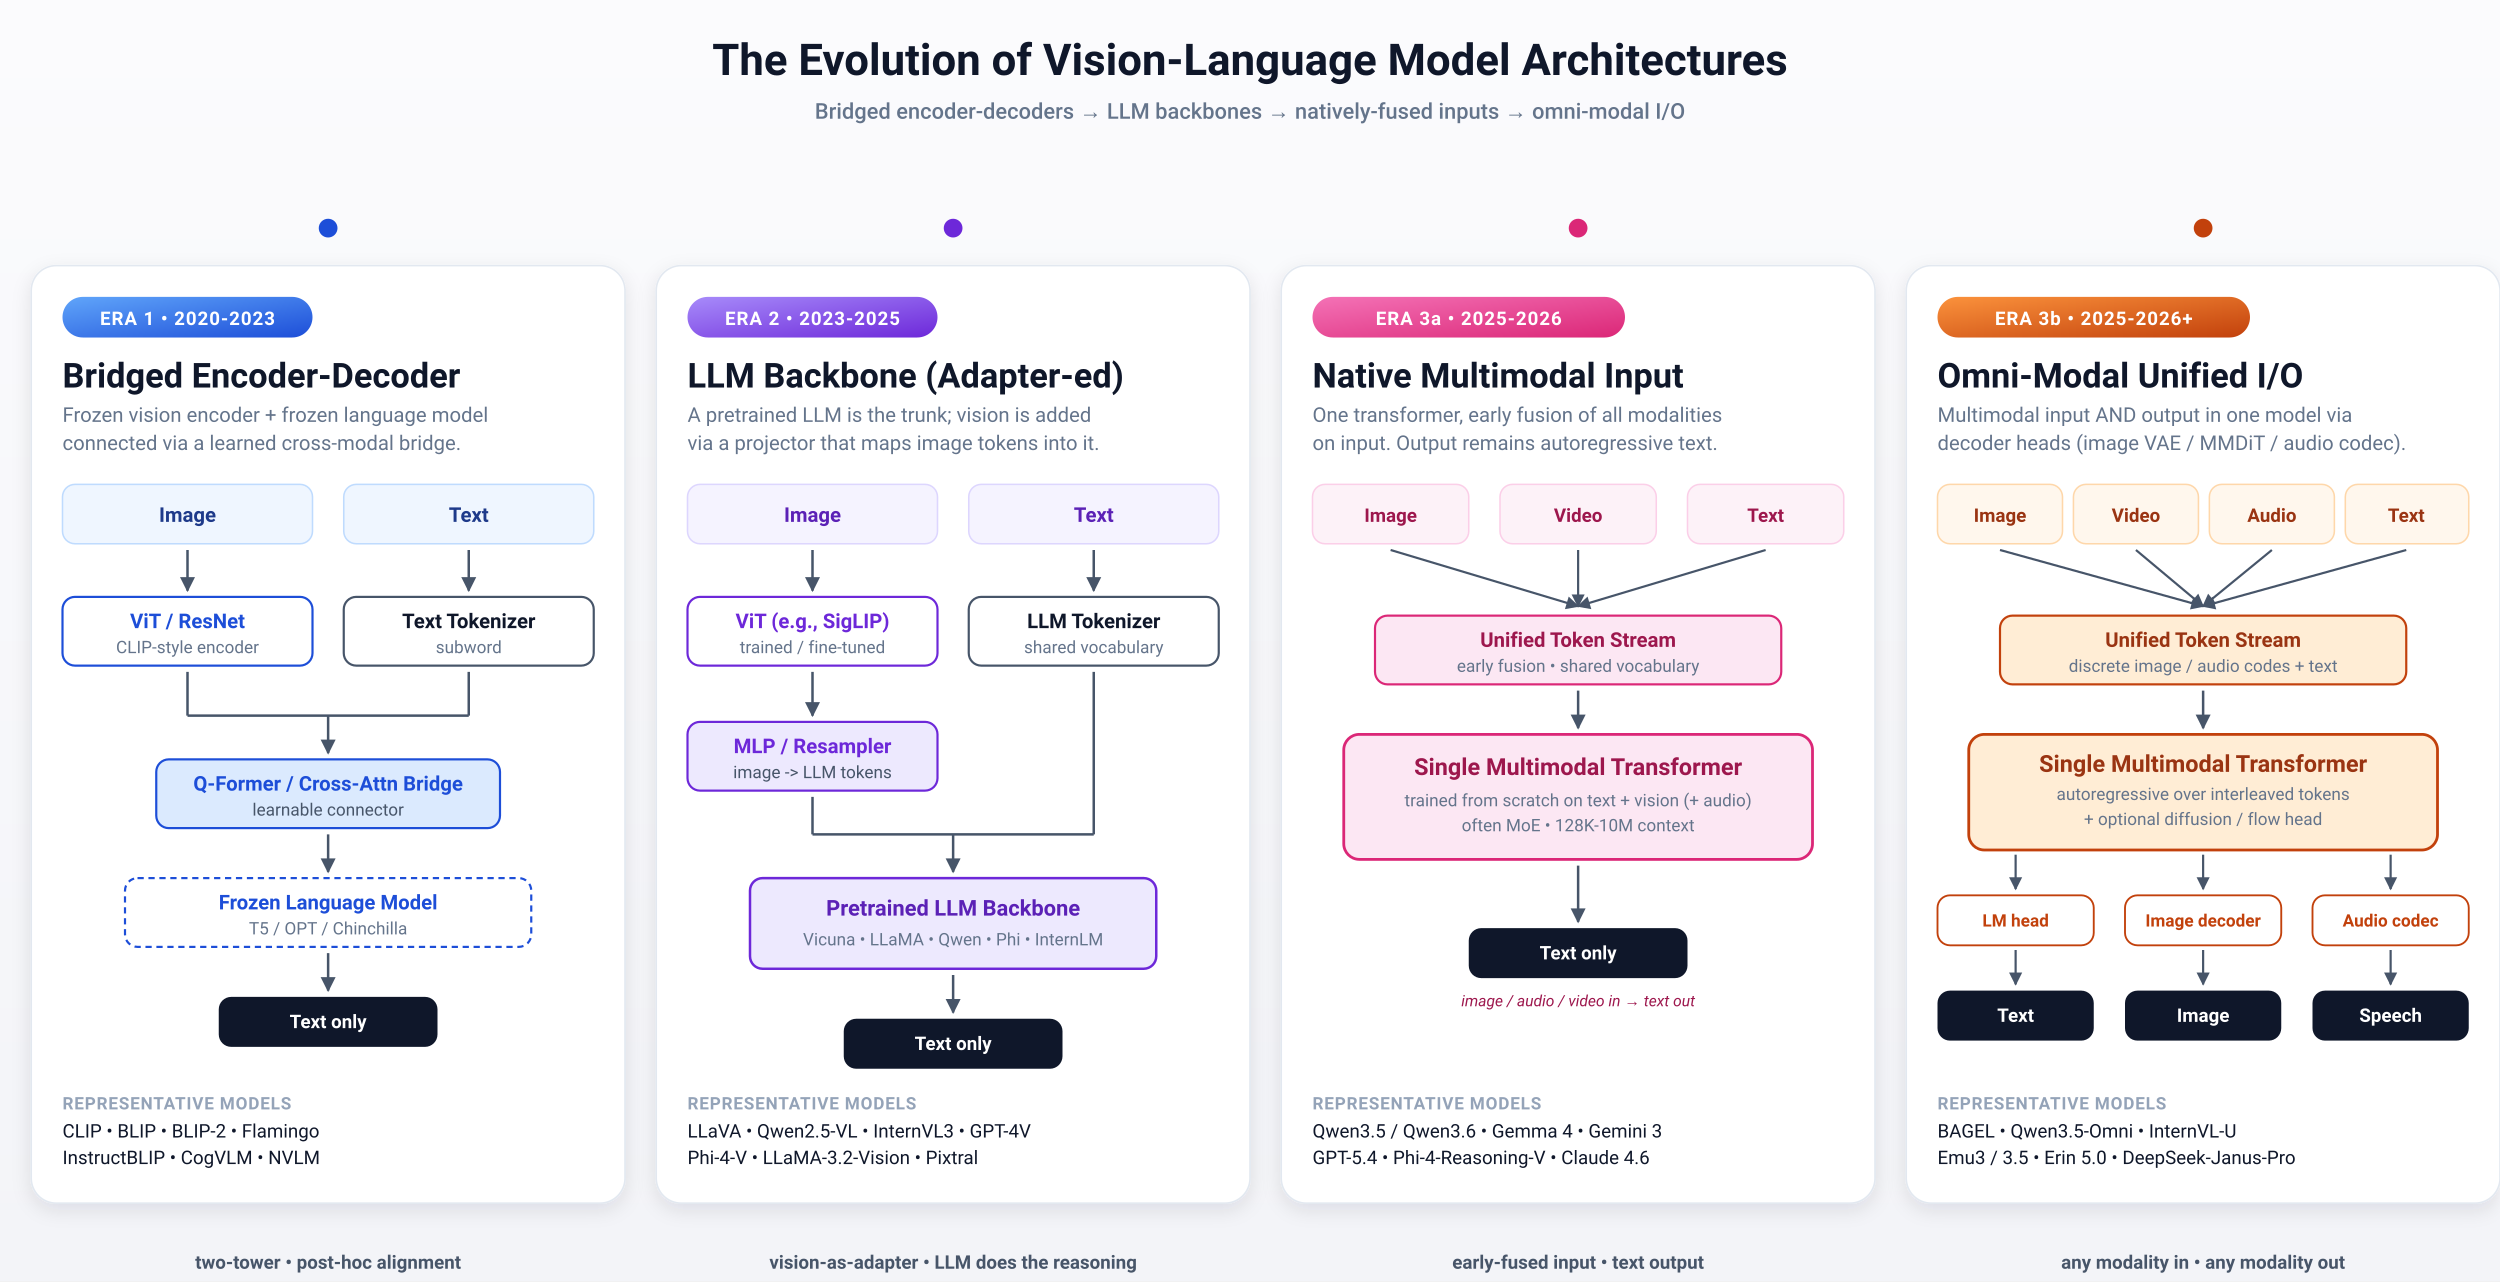
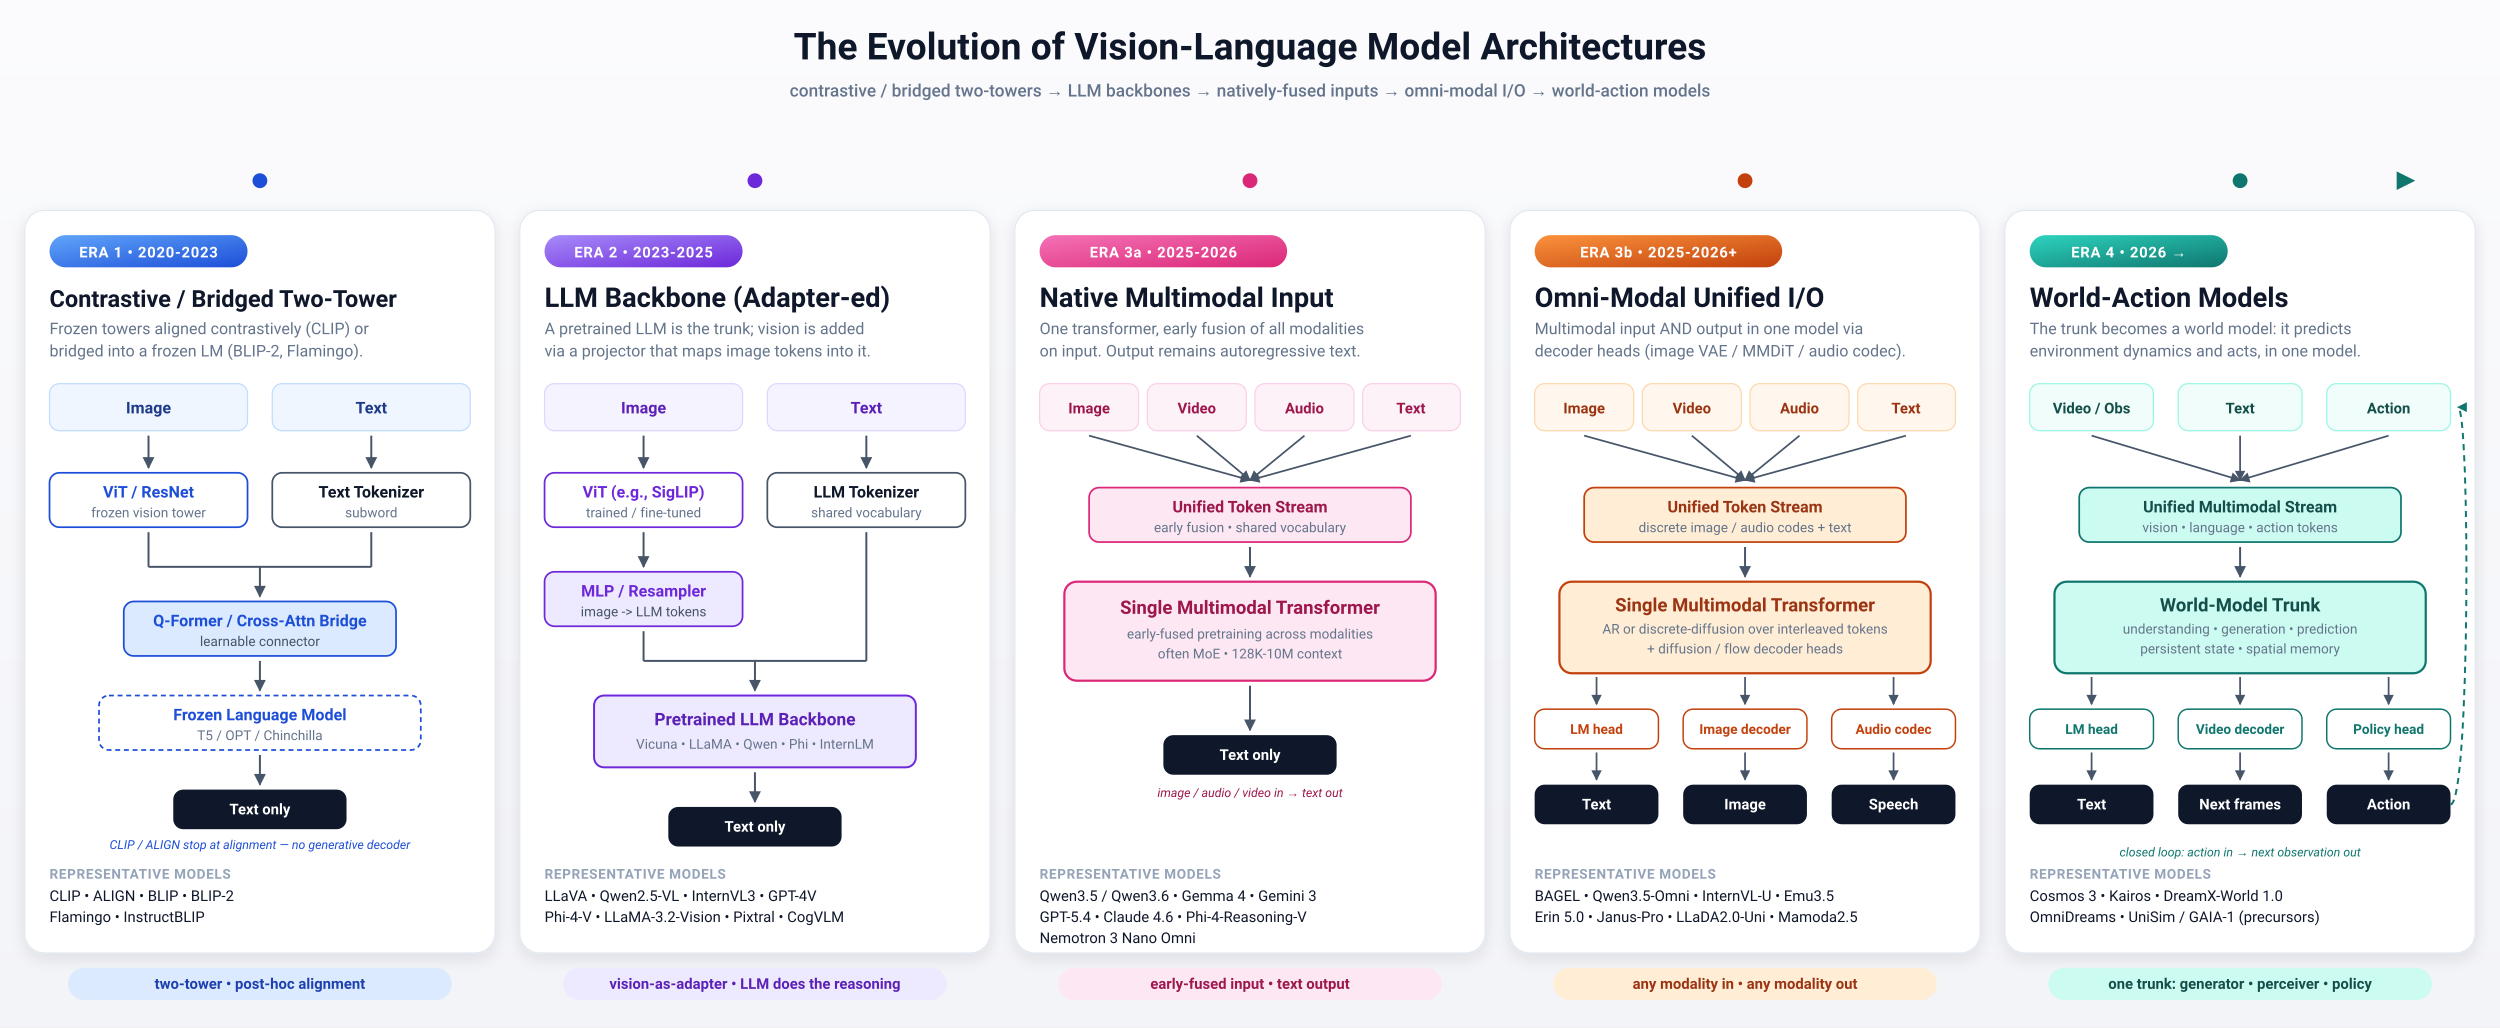
- <svg xmlns="http://www.w3.org/2000/svg" viewBox="0 0 1600 820" font-family="-apple-system, BlinkMacSystemFont, Segoe UI, Roboto, Helvetica Neue, Arial, sans-serif">
+ <svg xmlns="http://www.w3.org/2000/svg" viewBox="0 0 2020 830" font-family="-apple-system, BlinkMacSystemFont, Segoe UI, Roboto, Helvetica Neue, Arial, sans-serif">
  <defs>
    <linearGradient id="bgGrad" x1="0" y1="0" x2="0" y2="1">
      <stop offset="0%" stop-color="#fbfbfd" />
      <stop offset="100%" stop-color="#f3f4f8" />
    </linearGradient>
    <linearGradient id="era1" x1="0" y1="0" x2="1" y2="1">
      <stop offset="0%" stop-color="#60a5fa" />
      <stop offset="100%" stop-color="#1d4ed8" />
    </linearGradient>
    <linearGradient id="era2" x1="0" y1="0" x2="1" y2="1">
      <stop offset="0%" stop-color="#a78bfa" />
      <stop offset="100%" stop-color="#6d28d9" />
    </linearGradient>
    <linearGradient id="era3" x1="0" y1="0" x2="1" y2="1">
      <stop offset="0%" stop-color="#f472b6" />
      <stop offset="100%" stop-color="#db2777" />
    </linearGradient>
    <linearGradient id="era4" x1="0" y1="0" x2="1" y2="1">
      <stop offset="0%" stop-color="#fb923c" />
      <stop offset="100%" stop-color="#c2410c" />
    </linearGradient>
+     <linearGradient id="era5" x1="0" y1="0" x2="1" y2="1">
+       <stop offset="0%" stop-color="#2dd4bf" />
+       <stop offset="100%" stop-color="#0f766e" />
+     </linearGradient>
    <linearGradient id="bigArrow" x1="0" y1="0" x2="1" y2="0">
      <stop offset="0%" stop-color="#1d4ed8" />
-       <stop offset="33%" stop-color="#6d28d9" />
-       <stop offset="66%" stop-color="#db2777" />
-       <stop offset="100%" stop-color="#c2410c" />
+       <stop offset="25%" stop-color="#6d28d9" />
+       <stop offset="50%" stop-color="#db2777" />
+       <stop offset="75%" stop-color="#c2410c" />
+       <stop offset="100%" stop-color="#0f766e" />
    </linearGradient>
    <filter id="cardShadow" x="-10%" y="-10%" width="120%" height="120%">
      <feDropShadow dx="0" dy="4" stdDeviation="6" flood-color="#0f172a" flood-opacity="0.10" />
    </filter>
    <marker id="arrHead" viewBox="0 0 10 10" refX="9" refY="5" markerWidth="6" markerHeight="6" orient="auto-start-reverse">
      <path d="M 0 0 L 10 5 L 0 10 z" fill="#475569" />
    </marker>
+     <marker id="arrHeadTeal" viewBox="0 0 10 10" refX="9" refY="5" markerWidth="5" markerHeight="5" orient="auto-start-reverse">
+       <path d="M 0 0 L 10 5 L 0 10 z" fill="#0f766e" />
+     </marker>
  </defs>
-   <rect width="1600" height="820" fill="url(#bgGrad)" />
-   <text x="800" y="48" text-anchor="middle" font-size="28" font-weight="700" fill="#0f172a">
+   <rect width="2020" height="830" fill="url(#bgGrad)" />
+   <text x="1010" y="48" text-anchor="middle" font-size="30" font-weight="700" fill="#0f172a">
    The Evolution of Vision-Language Model Architectures
  </text>
-   <text x="800" y="76" text-anchor="middle" font-size="14" fill="#64748b" font-weight="500">
-     Bridged encoder-decoders → LLM backbones → natively-fused inputs → omni-modal I/O
+   <text x="1010" y="78" text-anchor="middle" font-size="14" fill="#64748b" font-weight="500">
+     contrastive / bridged two-towers → LLM backbones → natively-fused inputs → omni-modal I/O → world-action models
  </text>
-   <line x1="60" y1="146" x2="1540" y2="146" stroke="url(#bigArrow)" stroke-width="3" stroke-linecap="round" />
+   <line x1="60" y1="146" x2="1950" y2="146" stroke="url(#bigArrow)" stroke-width="3" stroke-linecap="round" marker-end="url(#arrHeadTeal)" />
  <circle cx="210" cy="146" r="6" fill="#1d4ed8" />
  <circle cx="610" cy="146" r="6" fill="#6d28d9" />
  <circle cx="1010" cy="146" r="6" fill="#db2777" />
  <circle cx="1410" cy="146" r="6" fill="#c2410c" />
+   <circle cx="1810" cy="146" r="6" fill="#0f766e" />
  <g transform="translate(20,170)">
    <rect width="380" height="600" rx="16" ry="16" fill="#ffffff" stroke="#e2e8f0" stroke-width="1" filter="url(#cardShadow)" />
    <rect x="20" y="20" width="160" height="26" rx="13" ry="13" fill="url(#era1)" />
    <text x="100" y="38" text-anchor="middle" font-size="12" fill="#ffffff" font-weight="700" letter-spacing="0.6">ERA 1 • 2020-2023</text>
-     <text x="20" y="78" font-size="22" font-weight="700" fill="#0f172a">Bridged Encoder-Decoder</text>
-     <text x="20" y="100" font-size="13" fill="#64748b">Frozen vision encoder + frozen language model</text>
-     <text x="20" y="118" font-size="13" fill="#64748b">connected via a learned cross-modal bridge.</text>
+     <text x="20" y="78" font-size="19" font-weight="700" fill="#0f172a">Contrastive / Bridged Two-Tower</text>
+     <text x="20" y="100" font-size="13" fill="#64748b">Frozen towers aligned contrastively (CLIP) or</text>
+     <text x="20" y="118" font-size="13" fill="#64748b">bridged into a frozen LM (BLIP-2, Flamingo).</text>
    <g transform="translate(20,140)">
      <rect x="0" y="0" width="160" height="38" rx="8" fill="#eff6ff" stroke="#bfdbfe" />
      <text x="80" y="24" text-anchor="middle" font-size="13" fill="#1e3a8a" font-weight="600">Image</text>
      <rect x="180" y="0" width="160" height="38" rx="8" fill="#eff6ff" stroke="#bfdbfe" />
      <text x="260" y="24" text-anchor="middle" font-size="13" fill="#1e3a8a" font-weight="600">Text</text>
      <line x1="80" y1="42" x2="80" y2="68" stroke="#475569" stroke-width="1.6" marker-end="url(#arrHead)" />
      <line x1="260" y1="42" x2="260" y2="68" stroke="#475569" stroke-width="1.6" marker-end="url(#arrHead)" />
      <rect x="0" y="72" width="160" height="44" rx="8" fill="#ffffff" stroke="#1d4ed8" stroke-width="1.4" />
      <text x="80" y="92" text-anchor="middle" font-size="13" fill="#1d4ed8" font-weight="700">ViT / ResNet</text>
-       <text x="80" y="108" text-anchor="middle" font-size="11" fill="#64748b">CLIP-style encoder</text>
+       <text x="80" y="108" text-anchor="middle" font-size="11" fill="#64748b">frozen vision tower</text>
      <rect x="180" y="72" width="160" height="44" rx="8" fill="#ffffff" stroke="#475569" stroke-width="1.4" />
      <text x="260" y="92" text-anchor="middle" font-size="13" fill="#0f172a" font-weight="700">Text Tokenizer</text>
      <text x="260" y="108" text-anchor="middle" font-size="11" fill="#64748b">subword</text>
      <line x1="80" y1="120" x2="80" y2="148" stroke="#475569" stroke-width="1.6" />
      <line x1="260" y1="120" x2="260" y2="148" stroke="#475569" stroke-width="1.6" />
      <line x1="80" y1="148" x2="260" y2="148" stroke="#475569" stroke-width="1.6" />
      <line x1="170" y1="148" x2="170" y2="172" stroke="#475569" stroke-width="1.6" marker-end="url(#arrHead)" />
      <rect x="60" y="176" width="220" height="44" rx="8" fill="#dbeafe" stroke="#1d4ed8" stroke-width="1.4" />
      <text x="170" y="196" text-anchor="middle" font-size="13" fill="#1d4ed8" font-weight="700">Q-Former / Cross-Attn Bridge</text>
      <text x="170" y="212" text-anchor="middle" font-size="11" fill="#475569">learnable connector</text>
      <line x1="170" y1="224" x2="170" y2="248" stroke="#475569" stroke-width="1.6" marker-end="url(#arrHead)" />
      <rect x="40" y="252" width="260" height="44" rx="8" fill="#ffffff" stroke="#1d4ed8" stroke-width="1.4" stroke-dasharray="4 3" />
      <text x="170" y="272" text-anchor="middle" font-size="13" fill="#1d4ed8" font-weight="700">Frozen Language Model</text>
      <text x="170" y="288" text-anchor="middle" font-size="11" fill="#64748b">T5 / OPT / Chinchilla</text>
      <line x1="170" y1="300" x2="170" y2="324" stroke="#475569" stroke-width="1.6" marker-end="url(#arrHead)" />
      <rect x="100" y="328" width="140" height="32" rx="8" fill="#0f172a" />
      <text x="170" y="348" text-anchor="middle" font-size="12" fill="#ffffff" font-weight="600">Text only</text>
-     </g>
-     <text x="20" y="540" font-size="11" fill="#94a3b8" font-weight="700" letter-spacing="0.5">REPRESENTATIVE MODELS</text>
-     <text x="20" y="558" font-size="12" fill="#0f172a">CLIP • BLIP • BLIP-2 • Flamingo</text>
-     <text x="20" y="575" font-size="12" fill="#0f172a">InstructBLIP • CogVLM • NVLM</text>
+       <text x="170" y="376" text-anchor="middle" font-size="10" fill="#1d4ed8" font-style="italic">CLIP / ALIGN stop at alignment — no generative decoder</text>
+     </g>
+     <text x="20" y="540" font-size="11" fill="#94a3b8" font-weight="700" letter-spacing="0.5">REPRESENTATIVE MODELS</text>
+     <text x="20" y="558" font-size="12" fill="#0f172a">CLIP • ALIGN • BLIP • BLIP-2</text>
+     <text x="20" y="575" font-size="12" fill="#0f172a">Flamingo • InstructBLIP</text>
  </g>
  <g transform="translate(420,170)">
    <rect width="380" height="600" rx="16" ry="16" fill="#ffffff" stroke="#e2e8f0" stroke-width="1" filter="url(#cardShadow)" />
    <rect x="20" y="20" width="160" height="26" rx="13" ry="13" fill="url(#era2)" />
    <text x="100" y="38" text-anchor="middle" font-size="12" fill="#ffffff" font-weight="700" letter-spacing="0.6">ERA 2 • 2023-2025</text>
    <text x="20" y="78" font-size="22" font-weight="700" fill="#0f172a">LLM Backbone (Adapter-ed)</text>
    <text x="20" y="100" font-size="13" fill="#64748b">A pretrained LLM is the trunk; vision is added</text>
    <text x="20" y="118" font-size="13" fill="#64748b">via a projector that maps image tokens into it.</text>
    <g transform="translate(20,140)">
      <rect x="0" y="0" width="160" height="38" rx="8" fill="#f5f3ff" stroke="#ddd6fe" />
      <text x="80" y="24" text-anchor="middle" font-size="13" fill="#5b21b6" font-weight="600">Image</text>
      <rect x="180" y="0" width="160" height="38" rx="8" fill="#f5f3ff" stroke="#ddd6fe" />
      <text x="260" y="24" text-anchor="middle" font-size="13" fill="#5b21b6" font-weight="600">Text</text>
      <line x1="80" y1="42" x2="80" y2="68" stroke="#475569" stroke-width="1.6" marker-end="url(#arrHead)" />
      <line x1="260" y1="42" x2="260" y2="68" stroke="#475569" stroke-width="1.6" marker-end="url(#arrHead)" />
      <rect x="0" y="72" width="160" height="44" rx="8" fill="#ffffff" stroke="#6d28d9" stroke-width="1.4" />
      <text x="80" y="92" text-anchor="middle" font-size="13" fill="#6d28d9" font-weight="700">ViT (e.g., SigLIP)</text>
      <text x="80" y="108" text-anchor="middle" font-size="11" fill="#64748b">trained / fine-tuned</text>
      <rect x="180" y="72" width="160" height="44" rx="8" fill="#ffffff" stroke="#475569" stroke-width="1.4" />
      <text x="260" y="92" text-anchor="middle" font-size="13" fill="#0f172a" font-weight="700">LLM Tokenizer</text>
      <text x="260" y="108" text-anchor="middle" font-size="11" fill="#64748b">shared vocabulary</text>
      <line x1="80" y1="120" x2="80" y2="148" stroke="#475569" stroke-width="1.6" marker-end="url(#arrHead)" />
      <rect x="0" y="152" width="160" height="44" rx="8" fill="#ede9fe" stroke="#6d28d9" stroke-width="1.4" />
      <text x="80" y="172" text-anchor="middle" font-size="13" fill="#6d28d9" font-weight="700">MLP / Resampler</text>
      <text x="80" y="188" text-anchor="middle" font-size="11" fill="#475569">image -&gt; LLM tokens</text>
      <line x1="80" y1="200" x2="80" y2="224" stroke="#475569" stroke-width="1.6" />
      <line x1="260" y1="120" x2="260" y2="224" stroke="#475569" stroke-width="1.6" />
      <line x1="80" y1="224" x2="260" y2="224" stroke="#475569" stroke-width="1.6" />
      <line x1="170" y1="224" x2="170" y2="248" stroke="#475569" stroke-width="1.6" marker-end="url(#arrHead)" />
      <rect x="40" y="252" width="260" height="58" rx="8" fill="#ede9fe" stroke="#6d28d9" stroke-width="1.6" />
      <text x="170" y="276" text-anchor="middle" font-size="14" fill="#5b21b6" font-weight="700">Pretrained LLM Backbone</text>
      <text x="170" y="295" text-anchor="middle" font-size="11" fill="#64748b">Vicuna • LLaMA • Qwen • Phi • InternLM</text>
      <line x1="170" y1="314" x2="170" y2="338" stroke="#475569" stroke-width="1.6" marker-end="url(#arrHead)" />
      <rect x="100" y="342" width="140" height="32" rx="8" fill="#0f172a" />
      <text x="170" y="362" text-anchor="middle" font-size="12" fill="#ffffff" font-weight="600">Text only</text>
    </g>
    <text x="20" y="540" font-size="11" fill="#94a3b8" font-weight="700" letter-spacing="0.5">REPRESENTATIVE MODELS</text>
    <text x="20" y="558" font-size="12" fill="#0f172a">LLaVA • Qwen2.5-VL • InternVL3 • GPT-4V</text>
-     <text x="20" y="575" font-size="12" fill="#0f172a">Phi-4-V • LLaMA-3.2-Vision • Pixtral</text>
+     <text x="20" y="575" font-size="12" fill="#0f172a">Phi-4-V • LLaMA-3.2-Vision • Pixtral • CogVLM</text>
  </g>
  <g transform="translate(820,170)">
    <rect width="380" height="600" rx="16" ry="16" fill="#ffffff" stroke="#e2e8f0" stroke-width="1" filter="url(#cardShadow)" />
    <rect x="20" y="20" width="200" height="26" rx="13" ry="13" fill="url(#era3)" />
    <text x="120" y="38" text-anchor="middle" font-size="12" fill="#ffffff" font-weight="700" letter-spacing="0.6">ERA 3a • 2025-2026</text>
    <text x="20" y="78" font-size="22" font-weight="700" fill="#0f172a">Native Multimodal Input</text>
    <text x="20" y="100" font-size="13" fill="#64748b">One transformer, early fusion of all modalities</text>
    <text x="20" y="118" font-size="13" fill="#64748b">on input. Output remains autoregressive text.</text>
    <g transform="translate(20,140)">
-       <rect x="0" y="0" width="100" height="38" rx="8" fill="#fdf2f8" stroke="#fbcfe8" />
-       <text x="50" y="24" text-anchor="middle" font-size="12" fill="#9d174d" font-weight="600">Image</text>
-       <rect x="120" y="0" width="100" height="38" rx="8" fill="#fdf2f8" stroke="#fbcfe8" />
-       <text x="170" y="24" text-anchor="middle" font-size="12" fill="#9d174d" font-weight="600">Video</text>
-       <rect x="240" y="0" width="100" height="38" rx="8" fill="#fdf2f8" stroke="#fbcfe8" />
-       <text x="290" y="24" text-anchor="middle" font-size="12" fill="#9d174d" font-weight="600">Text</text>
-       <line x1="50" y1="42" x2="170" y2="78" stroke="#475569" stroke-width="1.4" marker-end="url(#arrHead)" />
-       <line x1="170" y1="42" x2="170" y2="78" stroke="#475569" stroke-width="1.4" marker-end="url(#arrHead)" />
-       <line x1="290" y1="42" x2="170" y2="78" stroke="#475569" stroke-width="1.4" marker-end="url(#arrHead)" />
+       <rect x="0" y="0" width="80" height="38" rx="8" fill="#fdf2f8" stroke="#fbcfe8" />
+       <text x="40" y="24" text-anchor="middle" font-size="12" fill="#9d174d" font-weight="600">Image</text>
+       <rect x="87" y="0" width="80" height="38" rx="8" fill="#fdf2f8" stroke="#fbcfe8" />
+       <text x="127" y="24" text-anchor="middle" font-size="12" fill="#9d174d" font-weight="600">Video</text>
+       <rect x="174" y="0" width="80" height="38" rx="8" fill="#fdf2f8" stroke="#fbcfe8" />
+       <text x="214" y="24" text-anchor="middle" font-size="12" fill="#9d174d" font-weight="600">Audio</text>
+       <rect x="261" y="0" width="79" height="38" rx="8" fill="#fdf2f8" stroke="#fbcfe8" />
+       <text x="300" y="24" text-anchor="middle" font-size="12" fill="#9d174d" font-weight="600">Text</text>
+       <line x1="40" y1="42" x2="170" y2="78" stroke="#475569" stroke-width="1.4" marker-end="url(#arrHead)" />
+       <line x1="127" y1="42" x2="170" y2="78" stroke="#475569" stroke-width="1.4" marker-end="url(#arrHead)" />
+       <line x1="214" y1="42" x2="170" y2="78" stroke="#475569" stroke-width="1.4" marker-end="url(#arrHead)" />
+       <line x1="300" y1="42" x2="170" y2="78" stroke="#475569" stroke-width="1.4" marker-end="url(#arrHead)" />
      <rect x="40" y="84" width="260" height="44" rx="8" fill="#fce7f3" stroke="#db2777" stroke-width="1.4" />
      <text x="170" y="104" text-anchor="middle" font-size="13" fill="#9d174d" font-weight="700">Unified Token Stream</text>
      <text x="170" y="120" text-anchor="middle" font-size="11" fill="#64748b">early fusion • shared vocabulary</text>
      <line x1="170" y1="132" x2="170" y2="156" stroke="#475569" stroke-width="1.6" marker-end="url(#arrHead)" />
      <rect x="20" y="160" width="300" height="80" rx="10" fill="#fce7f3" stroke="#db2777" stroke-width="1.8" />
      <text x="170" y="186" text-anchor="middle" font-size="15" fill="#9d174d" font-weight="700">Single Multimodal Transformer</text>
-       <text x="170" y="206" text-anchor="middle" font-size="11" fill="#64748b">trained from scratch on text + vision (+ audio)</text>
+       <text x="170" y="206" text-anchor="middle" font-size="11" fill="#64748b">early-fused pretraining across modalities</text>
      <text x="170" y="222" text-anchor="middle" font-size="11" fill="#64748b">often MoE • 128K-10M context</text>
      <line x1="170" y1="244" x2="170" y2="280" stroke="#475569" stroke-width="1.6" marker-end="url(#arrHead)" />
-       <rect x="60" y="252" width="220" height="32" rx="8" fill="#ffffff" stroke="#db2777" stroke-width="1.2" opacity="0" />
      <rect x="100" y="284" width="140" height="32" rx="8" fill="#0f172a" />
      <text x="170" y="304" text-anchor="middle" font-size="12" fill="#ffffff" font-weight="600">Text only</text>
      <text x="170" y="334" text-anchor="middle" font-size="10" fill="#9d174d" font-style="italic">image / audio / video in → text out</text>
    </g>
    <text x="20" y="540" font-size="11" fill="#94a3b8" font-weight="700" letter-spacing="0.5">REPRESENTATIVE MODELS</text>
    <text x="20" y="558" font-size="12" fill="#0f172a">Qwen3.5 / Qwen3.6 • Gemma 4 • Gemini 3</text>
-     <text x="20" y="575" font-size="12" fill="#0f172a">GPT-5.4 • Phi-4-Reasoning-V • Claude 4.6</text>
+     <text x="20" y="575" font-size="12" fill="#0f172a">GPT-5.4 • Claude 4.6 • Phi-4-Reasoning-V</text>
+     <text x="20" y="592" font-size="12" fill="#0f172a">Nemotron 3 Nano Omni</text>
  </g>
  <g transform="translate(1220,170)">
    <rect width="380" height="600" rx="16" ry="16" fill="#ffffff" stroke="#e2e8f0" stroke-width="1" filter="url(#cardShadow)" />
    <rect x="20" y="20" width="200" height="26" rx="13" ry="13" fill="url(#era4)" />
    <text x="120" y="38" text-anchor="middle" font-size="12" fill="#ffffff" font-weight="700" letter-spacing="0.6">ERA 3b • 2025-2026+</text>
    <text x="20" y="78" font-size="22" font-weight="700" fill="#0f172a">Omni-Modal Unified I/O</text>
    <text x="20" y="100" font-size="13" fill="#64748b">Multimodal input AND output in one model via</text>
    <text x="20" y="118" font-size="13" fill="#64748b">decoder heads (image VAE / MMDiT / audio codec).</text>
    <g transform="translate(20,140)">
      <rect x="0" y="0" width="80" height="38" rx="8" fill="#fff7ed" stroke="#fed7aa" />
      <text x="40" y="24" text-anchor="middle" font-size="12" fill="#9a3412" font-weight="600">Image</text>
      <rect x="87" y="0" width="80" height="38" rx="8" fill="#fff7ed" stroke="#fed7aa" />
      <text x="127" y="24" text-anchor="middle" font-size="12" fill="#9a3412" font-weight="600">Video</text>
      <rect x="174" y="0" width="80" height="38" rx="8" fill="#fff7ed" stroke="#fed7aa" />
      <text x="214" y="24" text-anchor="middle" font-size="12" fill="#9a3412" font-weight="600">Audio</text>
      <rect x="261" y="0" width="79" height="38" rx="8" fill="#fff7ed" stroke="#fed7aa" />
      <text x="300" y="24" text-anchor="middle" font-size="12" fill="#9a3412" font-weight="600">Text</text>
      <line x1="40" y1="42" x2="170" y2="78" stroke="#475569" stroke-width="1.4" marker-end="url(#arrHead)" />
      <line x1="127" y1="42" x2="170" y2="78" stroke="#475569" stroke-width="1.4" marker-end="url(#arrHead)" />
      <line x1="214" y1="42" x2="170" y2="78" stroke="#475569" stroke-width="1.4" marker-end="url(#arrHead)" />
      <line x1="300" y1="42" x2="170" y2="78" stroke="#475569" stroke-width="1.4" marker-end="url(#arrHead)" />
      <rect x="40" y="84" width="260" height="44" rx="8" fill="#ffedd5" stroke="#c2410c" stroke-width="1.4" />
      <text x="170" y="104" text-anchor="middle" font-size="13" fill="#9a3412" font-weight="700">Unified Token Stream</text>
      <text x="170" y="120" text-anchor="middle" font-size="11" fill="#64748b">discrete image / audio codes + text</text>
      <line x1="170" y1="132" x2="170" y2="156" stroke="#475569" stroke-width="1.6" marker-end="url(#arrHead)" />
      <rect x="20" y="160" width="300" height="74" rx="10" fill="#ffedd5" stroke="#c2410c" stroke-width="1.8" />
      <text x="170" y="184" text-anchor="middle" font-size="15" fill="#9a3412" font-weight="700">Single Multimodal Transformer</text>
-       <text x="170" y="202" text-anchor="middle" font-size="11" fill="#64748b">autoregressive over interleaved tokens</text>
-       <text x="170" y="218" text-anchor="middle" font-size="11" fill="#64748b">+ optional diffusion / flow head</text>
+       <text x="170" y="202" text-anchor="middle" font-size="11" fill="#64748b">AR or discrete-diffusion over interleaved tokens</text>
+       <text x="170" y="218" text-anchor="middle" font-size="11" fill="#64748b">+ diffusion / flow decoder heads</text>
      <line x1="50" y1="237" x2="50" y2="259" stroke="#475569" stroke-width="1.4" marker-end="url(#arrHead)" />
      <line x1="170" y1="237" x2="170" y2="259" stroke="#475569" stroke-width="1.4" marker-end="url(#arrHead)" />
      <line x1="290" y1="237" x2="290" y2="259" stroke="#475569" stroke-width="1.4" marker-end="url(#arrHead)" />
      <rect x="0" y="263" width="100" height="32" rx="8" fill="#ffffff" stroke="#c2410c" stroke-width="1.2" />
      <text x="50" y="283" text-anchor="middle" font-size="11" fill="#c2410c" font-weight="600">LM head</text>
      <rect x="120" y="263" width="100" height="32" rx="8" fill="#ffffff" stroke="#c2410c" stroke-width="1.2" />
      <text x="170" y="283" text-anchor="middle" font-size="11" fill="#c2410c" font-weight="600">Image decoder</text>
      <rect x="240" y="263" width="100" height="32" rx="8" fill="#ffffff" stroke="#c2410c" stroke-width="1.2" />
      <text x="290" y="283" text-anchor="middle" font-size="11" fill="#c2410c" font-weight="600">Audio codec</text>
      <line x1="50" y1="298" x2="50" y2="320" stroke="#475569" stroke-width="1.4" marker-end="url(#arrHead)" />
      <line x1="170" y1="298" x2="170" y2="320" stroke="#475569" stroke-width="1.4" marker-end="url(#arrHead)" />
      <line x1="290" y1="298" x2="290" y2="320" stroke="#475569" stroke-width="1.4" marker-end="url(#arrHead)" />
      <rect x="0" y="324" width="100" height="32" rx="8" fill="#0f172a" />
      <text x="50" y="344" text-anchor="middle" font-size="12" fill="#ffffff" font-weight="600">Text</text>
      <rect x="120" y="324" width="100" height="32" rx="8" fill="#0f172a" />
      <text x="170" y="344" text-anchor="middle" font-size="12" fill="#ffffff" font-weight="600">Image</text>
      <rect x="240" y="324" width="100" height="32" rx="8" fill="#0f172a" />
      <text x="290" y="344" text-anchor="middle" font-size="12" fill="#ffffff" font-weight="600">Speech</text>
    </g>
    <text x="20" y="540" font-size="11" fill="#94a3b8" font-weight="700" letter-spacing="0.5">REPRESENTATIVE MODELS</text>
-     <text x="20" y="558" font-size="12" fill="#0f172a">BAGEL • Qwen3.5-Omni • InternVL-U</text>
-     <text x="20" y="575" font-size="12" fill="#0f172a">Emu3 / 3.5 • Erin 5.0 • DeepSeek-Janus-Pro</text>
-   </g>
-   <g transform="translate(0,790)">
-     <text x="210" y="22" text-anchor="middle" font-size="12" fill="#475569" font-weight="600">two-tower • post-hoc alignment</text>
-     <text x="610" y="22" text-anchor="middle" font-size="12" fill="#475569" font-weight="600">vision-as-adapter • LLM does the reasoning</text>
-     <text x="1010" y="22" text-anchor="middle" font-size="12" fill="#475569" font-weight="600">early-fused input • text output</text>
-     <text x="1410" y="22" text-anchor="middle" font-size="12" fill="#475569" font-weight="600">any modality in • any modality out</text>
+     <text x="20" y="558" font-size="12" fill="#0f172a">BAGEL • Qwen3.5-Omni • InternVL-U • Emu3.5</text>
+     <text x="20" y="575" font-size="12" fill="#0f172a">Erin 5.0 • Janus-Pro • LLaDA2.0-Uni • Mamoda2.5</text>
+   </g>
+   <g transform="translate(1620,170)">
+     <rect width="380" height="600" rx="16" ry="16" fill="#ffffff" stroke="#e2e8f0" stroke-width="1" filter="url(#cardShadow)" />
+     <rect x="20" y="20" width="160" height="26" rx="13" ry="13" fill="url(#era5)" />
+     <text x="100" y="38" text-anchor="middle" font-size="12" fill="#ffffff" font-weight="700" letter-spacing="0.6">ERA 4 • 2026 →</text>
+     <text x="20" y="78" font-size="22" font-weight="700" fill="#0f172a">World-Action Models</text>
+     <text x="20" y="100" font-size="13" fill="#64748b">The trunk becomes a world model: it predicts</text>
+     <text x="20" y="118" font-size="13" fill="#64748b">environment dynamics and acts, in one model.</text>
+     <g transform="translate(20,140)">
+       <rect x="0" y="0" width="100" height="38" rx="8" fill="#f0fdfa" stroke="#99f6e4" />
+       <text x="50" y="24" text-anchor="middle" font-size="12" fill="#134e4a" font-weight="600">Video / Obs</text>
+       <rect x="120" y="0" width="100" height="38" rx="8" fill="#f0fdfa" stroke="#99f6e4" />
+       <text x="170" y="24" text-anchor="middle" font-size="12" fill="#134e4a" font-weight="600">Text</text>
+       <rect x="240" y="0" width="100" height="38" rx="8" fill="#f0fdfa" stroke="#99f6e4" />
+       <text x="290" y="24" text-anchor="middle" font-size="12" fill="#134e4a" font-weight="600">Action</text>
+       <line x1="50" y1="42" x2="170" y2="78" stroke="#475569" stroke-width="1.4" marker-end="url(#arrHead)" />
+       <line x1="170" y1="42" x2="170" y2="78" stroke="#475569" stroke-width="1.4" marker-end="url(#arrHead)" />
+       <line x1="290" y1="42" x2="170" y2="78" stroke="#475569" stroke-width="1.4" marker-end="url(#arrHead)" />
+       <rect x="40" y="84" width="260" height="44" rx="8" fill="#ccfbf1" stroke="#0f766e" stroke-width="1.4" />
+       <text x="170" y="104" text-anchor="middle" font-size="13" fill="#134e4a" font-weight="700">Unified Multimodal Stream</text>
+       <text x="170" y="120" text-anchor="middle" font-size="11" fill="#64748b">vision • language • action tokens</text>
+       <line x1="170" y1="132" x2="170" y2="156" stroke="#475569" stroke-width="1.6" marker-end="url(#arrHead)" />
+       <rect x="20" y="160" width="300" height="74" rx="10" fill="#ccfbf1" stroke="#0f766e" stroke-width="1.8" />
+       <text x="170" y="184" text-anchor="middle" font-size="15" fill="#134e4a" font-weight="700">World-Model Trunk</text>
+       <text x="170" y="202" text-anchor="middle" font-size="11" fill="#64748b">understanding • generation • prediction</text>
+       <text x="170" y="218" text-anchor="middle" font-size="11" fill="#64748b">persistent state • spatial memory</text>
+       <line x1="50" y1="237" x2="50" y2="259" stroke="#475569" stroke-width="1.4" marker-end="url(#arrHead)" />
+       <line x1="170" y1="237" x2="170" y2="259" stroke="#475569" stroke-width="1.4" marker-end="url(#arrHead)" />
+       <line x1="290" y1="237" x2="290" y2="259" stroke="#475569" stroke-width="1.4" marker-end="url(#arrHead)" />
+       <rect x="0" y="263" width="100" height="32" rx="8" fill="#ffffff" stroke="#0f766e" stroke-width="1.2" />
+       <text x="50" y="283" text-anchor="middle" font-size="11" fill="#0f766e" font-weight="600">LM head</text>
+       <rect x="120" y="263" width="100" height="32" rx="8" fill="#ffffff" stroke="#0f766e" stroke-width="1.2" />
+       <text x="170" y="283" text-anchor="middle" font-size="11" fill="#0f766e" font-weight="600">Video decoder</text>
+       <rect x="240" y="263" width="100" height="32" rx="8" fill="#ffffff" stroke="#0f766e" stroke-width="1.2" />
+       <text x="290" y="283" text-anchor="middle" font-size="11" fill="#0f766e" font-weight="600">Policy head</text>
+       <line x1="50" y1="298" x2="50" y2="320" stroke="#475569" stroke-width="1.4" marker-end="url(#arrHead)" />
+       <line x1="170" y1="298" x2="170" y2="320" stroke="#475569" stroke-width="1.4" marker-end="url(#arrHead)" />
+       <line x1="290" y1="298" x2="290" y2="320" stroke="#475569" stroke-width="1.4" marker-end="url(#arrHead)" />
+       <rect x="0" y="324" width="100" height="32" rx="8" fill="#0f172a" />
+       <text x="50" y="344" text-anchor="middle" font-size="12" fill="#ffffff" font-weight="600">Text</text>
+       <rect x="120" y="324" width="100" height="32" rx="8" fill="#0f172a" />
+       <text x="170" y="344" text-anchor="middle" font-size="12" fill="#ffffff" font-weight="600">Next frames</text>
+       <rect x="240" y="324" width="100" height="32" rx="8" fill="#0f172a" />
+       <text x="290" y="344" text-anchor="middle" font-size="12" fill="#ffffff" font-weight="600">Action</text>
+       <path d="M 340 340 C 356 340 356 19 346 19" fill="none" stroke="#0f766e" stroke-width="1.6" stroke-dasharray="5 4" marker-end="url(#arrHeadTeal)" />
+       <text x="170" y="382" text-anchor="middle" font-size="10" fill="#0f766e" font-style="italic">closed loop: action in → next observation out</text>
+     </g>
+     <text x="20" y="540" font-size="11" fill="#94a3b8" font-weight="700" letter-spacing="0.5">REPRESENTATIVE MODELS</text>
+     <text x="20" y="558" font-size="12" fill="#0f172a">Cosmos 3 • Kairos • DreamX-World 1.0</text>
+     <text x="20" y="575" font-size="12" fill="#0f172a">OmniDreams • UniSim / GAIA-1 (precursors)</text>
+   </g>
+   <g transform="translate(0,782)" font-size="12" font-weight="600">
+     <rect x="55" y="0" width="310" height="26" rx="13" fill="#dbeafe" />
+     <text x="210" y="17" text-anchor="middle" fill="#1e40af">two-tower • post-hoc alignment</text>
+     <rect x="455" y="0" width="310" height="26" rx="13" fill="#ede9fe" />
+     <text x="610" y="17" text-anchor="middle" fill="#5b21b6">vision-as-adapter • LLM does the reasoning</text>
+     <rect x="855" y="0" width="310" height="26" rx="13" fill="#fce7f3" />
+     <text x="1010" y="17" text-anchor="middle" fill="#9d174d">early-fused input • text output</text>
+     <rect x="1255" y="0" width="310" height="26" rx="13" fill="#ffedd5" />
+     <text x="1410" y="17" text-anchor="middle" fill="#9a3412">any modality in • any modality out</text>
+     <rect x="1655" y="0" width="310" height="26" rx="13" fill="#ccfbf1" />
+     <text x="1810" y="17" text-anchor="middle" fill="#134e4a">one trunk: generator • perceiver • policy</text>
  </g>
</svg>
